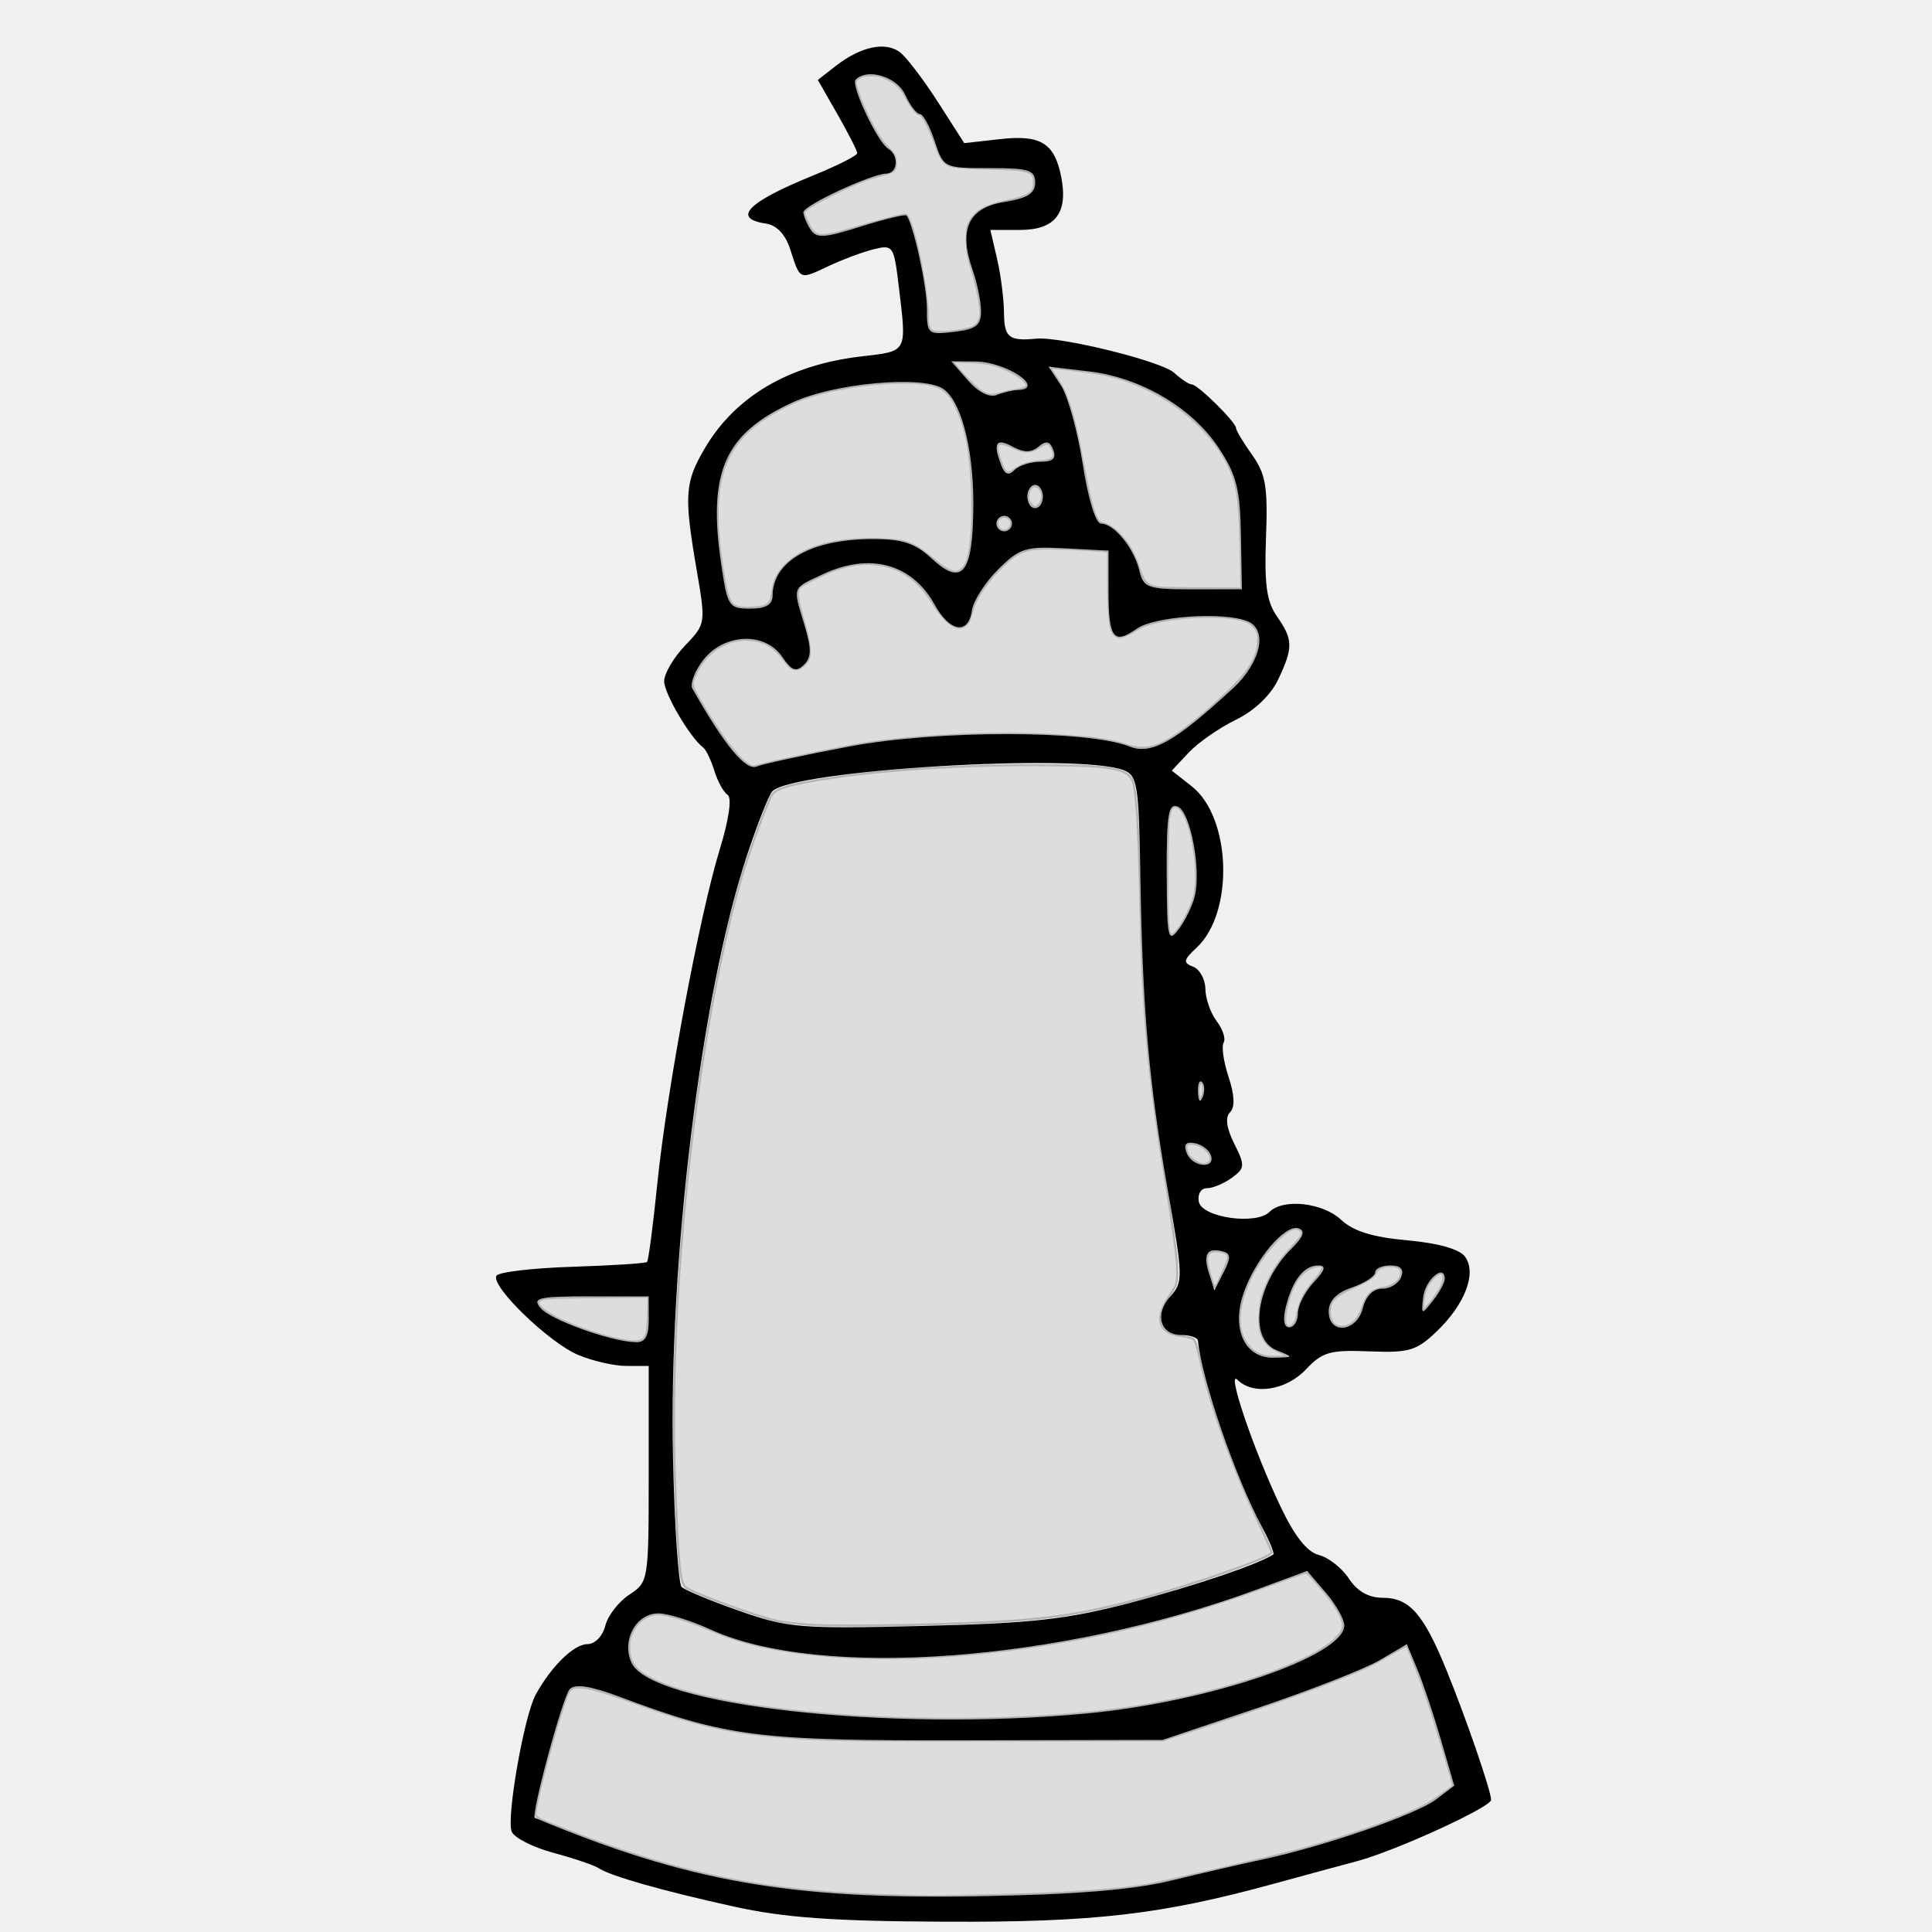
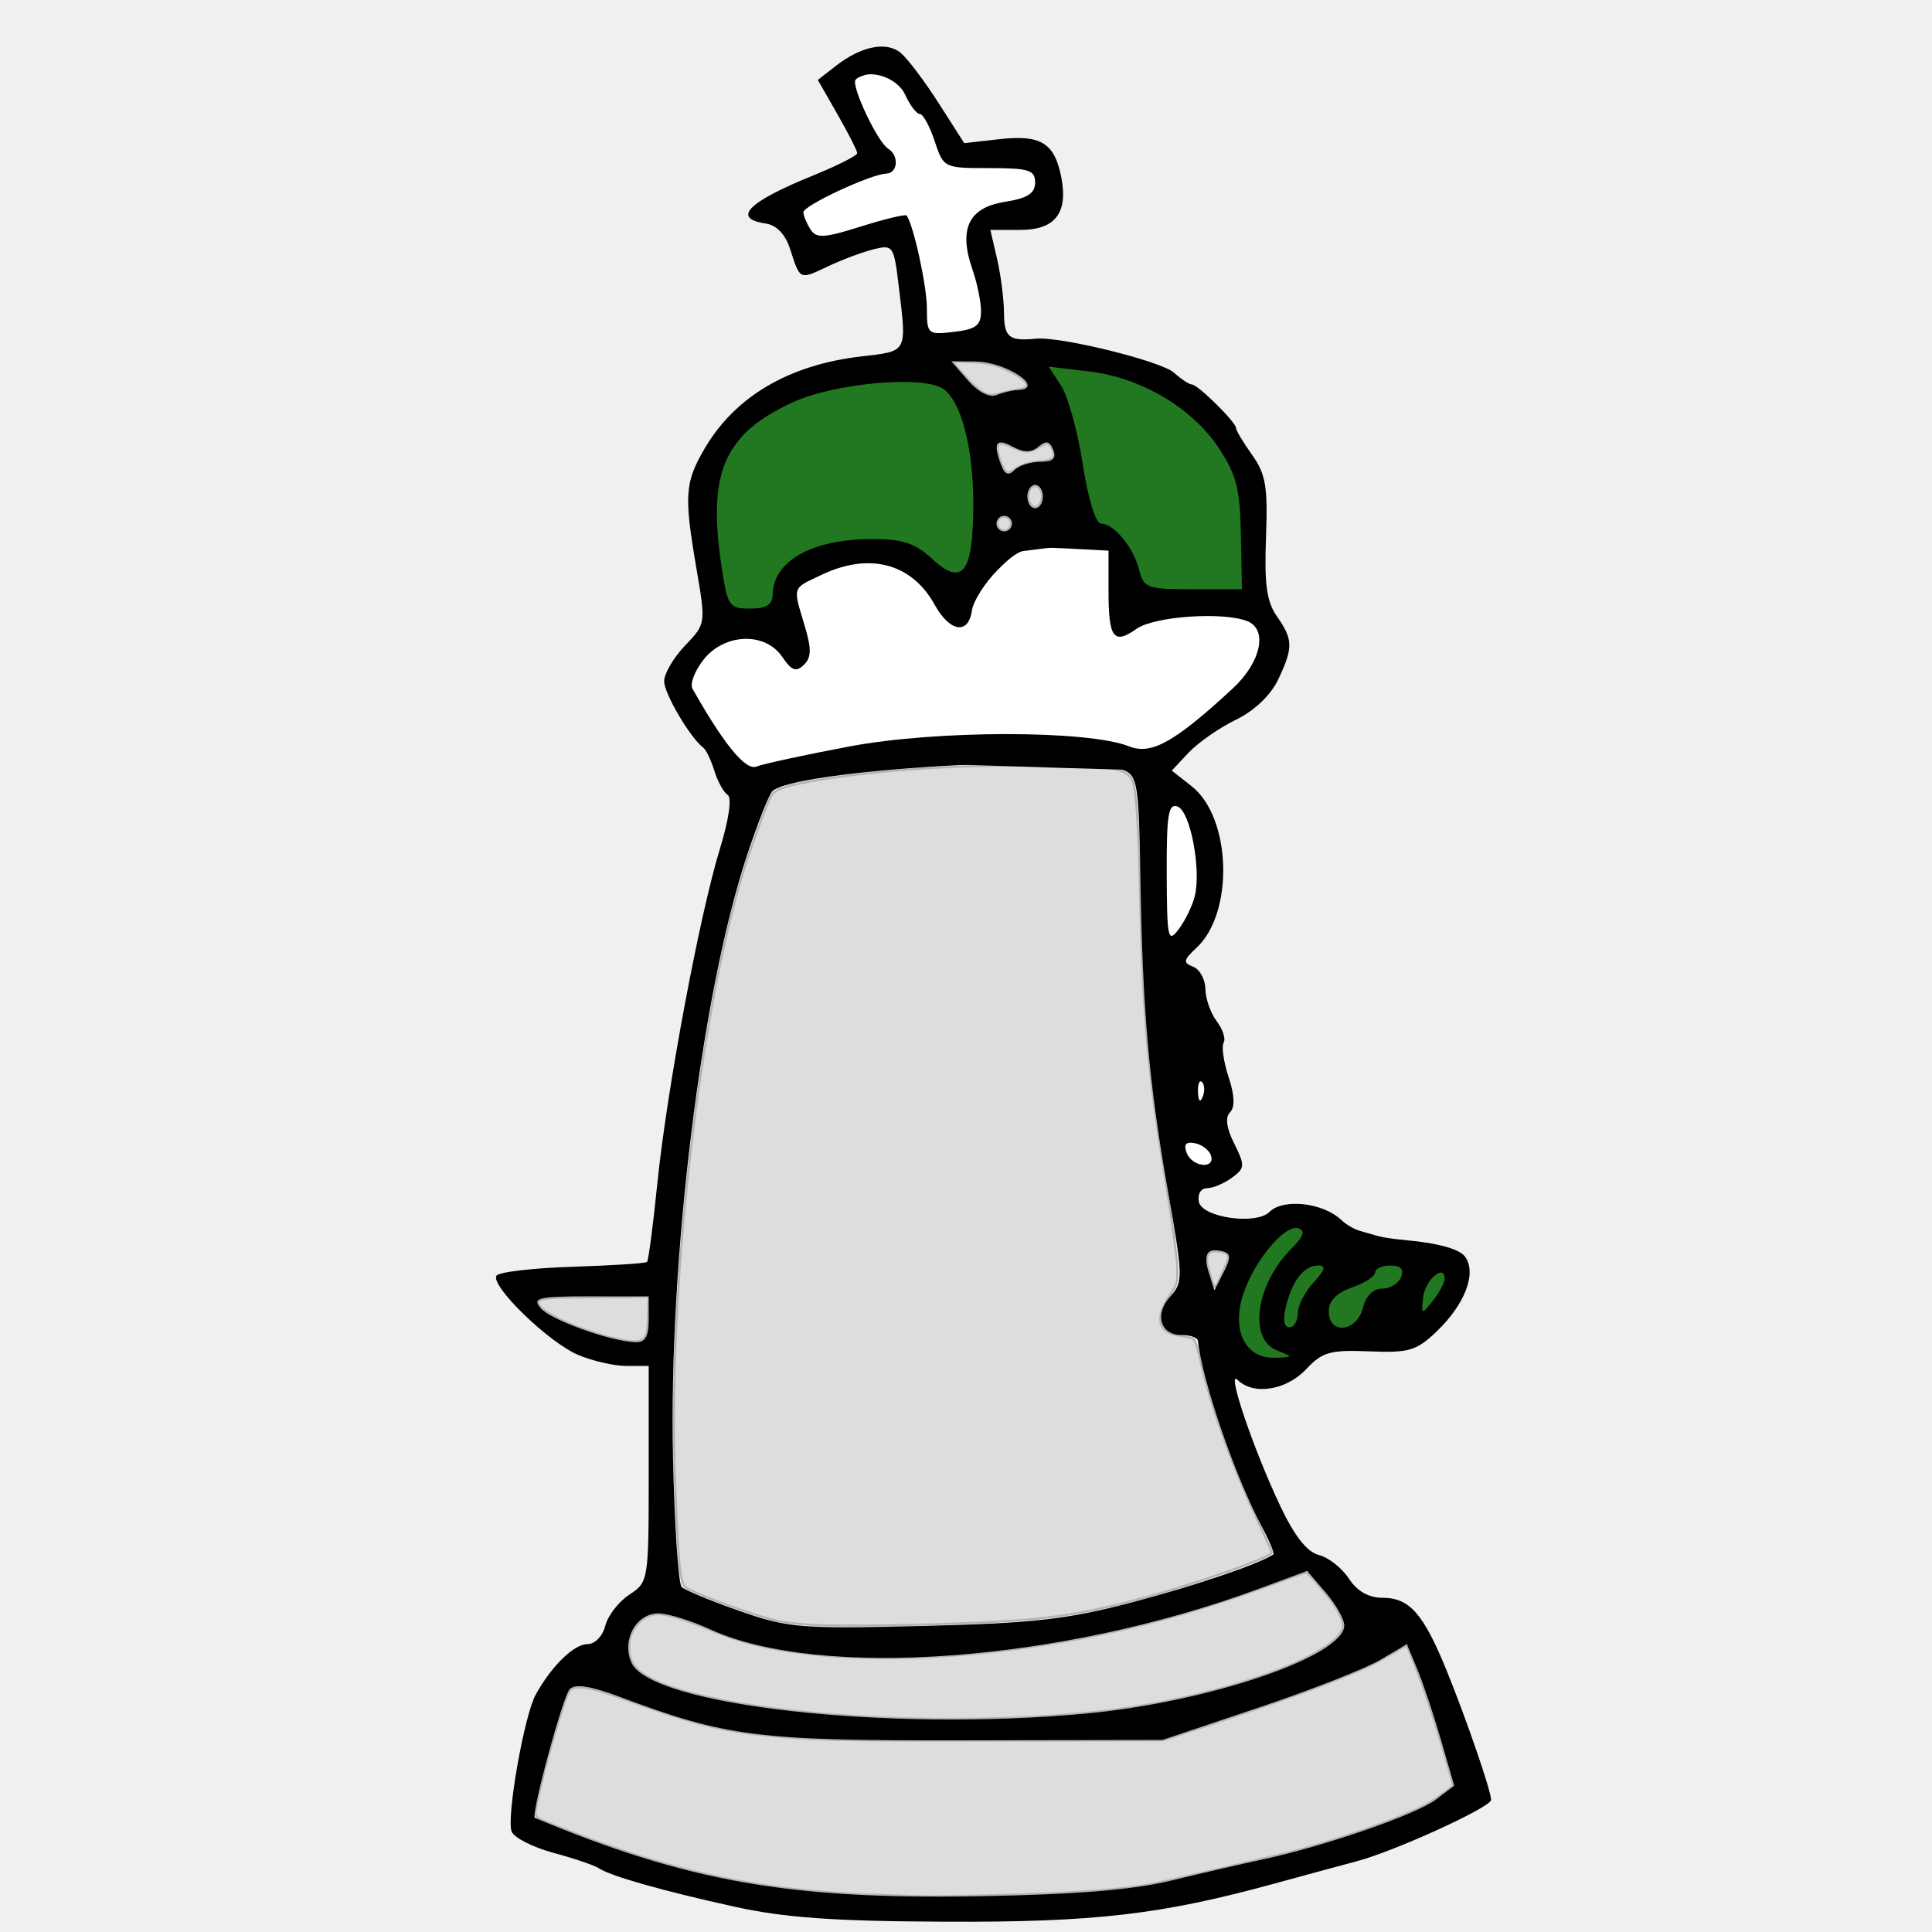
<svg xmlns="http://www.w3.org/2000/svg" id="svg3043" version="1.1" width="250" height="250">
  <defs id="defs3047">
    </defs>
  <path style="fill:#dddddd;fill-opacity:1;stroke:#b3b3b3;stroke-width:0.268;stroke-miterlimit:4;stroke-opacity:1;stroke-dasharray:none" d="m 112.791,9.76 c -0.909,-0.002 -1.174,0.052 -1.594,0.313 -0.312,0.194 -0.5,0.426 -0.5,0.594 0,0.504 0.802,2.677 1.594,4.312 0.95,1.961 1.987,3.562 2.719,4.219 0.705,0.632 0.906,1.067 0.906,1.875 0,0.965 -0.231,1.184 -1.688,1.562 -0.672,0.175 -1.836,0.513 -2.562,0.781 -1.686,0.621 -6.221,2.873 -7.062,3.5 -0.744,0.554 -0.727,0.544 0.031,2.062 0.885,1.772 1.373,1.831 5.594,0.594 3.379,-0.991 6.349,-1.775 6.781,-1.781 0.299,-0.004 0.394,0.093 0.688,0.75 1.008,2.255 2.363,9.514 2.375,12.719 0.004,0.922 0.182,1.38 0.656,1.625 0.566,0.292 4.245,-0.107 5.125,-0.562 0.536,-0.277 0.906,-0.801 1,-1.438 0.131,-0.889 -0.316,-3.286 -1.062,-5.844 -0.655,-2.245 -0.681,-2.439 -0.688,-3.969 -0.006,-1.43 0.03,-1.675 0.312,-2.25 0.719,-1.461 1.892,-2.156 4.719,-2.781 3.142,-0.695 3.656,-1.055 3.656,-2.438 0,-0.703 -0.036,-0.829 -0.344,-1.094 -0.534,-0.46 -1.573,-0.6 -5.469,-0.688 -1.953,-0.044 -3.958,-0.138 -4.438,-0.219 -1.219,-0.206 -1.748,-0.794 -2.375,-2.531 -0.992,-2.749 -1.79,-4.281 -2.219,-4.281 -0.292,0 -1.093,-0.988 -1.625,-2 -0.723,-1.375 -1.226,-1.901 -2.406,-2.5 -0.946,-0.48 -1.127,-0.53 -2.125,-0.531 z m 10.438,37 0.719,0.875 c 1.279,1.5 2.722,2.885 3.344,3.188 0.742,0.361 1.217,0.364 2.312,0.031 0.468,-0.142 1.163,-0.295 1.531,-0.344 1.069,-0.141 1.635,-0.345 1.719,-0.562 0.145,-0.378 -0.8,-1.207 -2.094,-1.844 -1.909,-0.939 -2.91,-1.165 -5.406,-1.25 l -2.125,-0.094 z m 12.656,0.812 c 0,0.023 0.392,0.649 0.875,1.375 1.429,2.147 2.24,4.771 3.406,11.062 0.708,3.82 1.182,5.798 1.688,6.875 0.287,0.612 0.398,0.715 0.875,0.844 0.722,0.194 1.412,0.629 2.094,1.344 1.219,1.279 1.855,2.348 2.531,4.312 0.7,2.031 1.035,2.381 2.5,2.625 0.39,0.065 2.979,0.116 5.75,0.125 l 5.031,0.031 -0.062,-3.312 c -0.111,-7.137 -0.353,-9.639 -1.219,-11.719 -2.594,-6.231 -9.557,-11.419 -17.156,-12.781 -1.216,-0.218 -6.312,-0.851 -6.312,-0.781 z m -19.344,1.938 c -3.211,0.043 -7.267,0.566 -10.594,1.469 -1.844,0.5 -3.125,0.997 -4.906,1.938 -7.618,4.023 -9.422,9.214 -7.437,21.281 0.538,3.273 0.871,4.05 1.906,4.344 0.656,0.186 2.846,0.091 3.438,-0.156 0.639,-0.267 0.832,-0.648 1,-1.875 0.209,-1.525 0.756,-2.54 1.906,-3.625 2.343,-2.21 6.447,-3.288 11.875,-3.125 3.716,0.111 4.45,0.411 7.344,2.844 0.933,0.784 2.071,1.404 2.531,1.406 0.453,0.003 1.022,-0.398 1.281,-0.906 0.733,-1.437 1.01,-4.19 0.906,-8.906 -0.104,-4.73 -0.631,-8.034 -1.75,-10.781 -0.832,-2.044 -1.628,-2.966 -2.969,-3.438 -0.977,-0.344 -2.604,-0.495 -4.531,-0.469 z m 18.906,7.875 c -0.146,0 -0.614,0.255 -1.062,0.531 -1.111,0.685 -1.87,0.668 -3.375,-0.031 -1.298,-0.603 -1.872,-0.607 -1.938,-0.031 -0.052,0.457 0.424,2.085 0.812,2.781 0.35,0.627 0.6,0.66 1.469,0.062 0.824,-0.567 1.749,-0.873 3,-0.969 1.174,-0.09 1.772,-0.285 1.938,-0.594 0.255,-0.476 -0.363,-1.75 -0.844,-1.75 z m -1.656,5.531 c -0.399,0.09 -0.719,0.596 -0.719,1.344 0,0.556 0.072,0.728 0.406,1.062 0.329,0.329 0.438,0.367 0.656,0.25 0.712,-0.381 0.936,-1.639 0.406,-2.312 -0.228,-0.29 -0.51,-0.398 -0.75,-0.344 z m -4.062,3.969 c -0.65,0.129 -0.891,1.015 -0.406,1.5 0.686,0.686 1.762,-0.038 1.438,-0.969 -0.127,-0.365 -0.598,-0.617 -1.031,-0.531 z m 5.312,4.094 c -2.579,0.058 -3.482,0.582 -5.188,2.188 -2.071,1.949 -3.627,4.252 -4.094,6.062 -0.307,1.189 -0.527,1.589 -1.062,1.844 -0.394,0.188 -0.538,0.209 -1.031,0.062 -0.786,-0.233 -1.969,-1.477 -3.062,-3.219 -1.743,-2.777 -3.758,-4.251 -6.531,-4.781 -1.786,-0.342 -3.649,-0.179 -5.781,0.531 -1.352,0.45 -4.43,1.955 -4.781,2.344 -0.441,0.488 -0.323,1.521 0.469,4.25 0.757,2.609 0.963,4.072 0.688,4.906 -0.218,0.661 -1.095,1.438 -1.625,1.438 -0.607,0 -0.793,-0.154 -1.656,-1.281 -1.311,-1.712 -2.507,-2.377 -4.406,-2.531 -2.715,-0.221 -5.442,1.417 -6.781,4.094 -0.795,1.587 -0.769,1.788 0.406,3.781 2.742,4.648 4.996,7.607 6.344,8.312 0.221,0.116 0.456,0.216 0.5,0.219 0.044,0.003 0.754,-0.157 1.594,-0.375 2.194,-0.569 10.245,-2.222 12.844,-2.625 6.346,-0.983 16.042,-1.466 22.938,-1.156 5.823,0.261 8.45,0.576 10.906,1.344 2.325,0.727 3.666,0.482 6.312,-1.219 2.837,-1.823 8.139,-6.626 9.375,-8.469 0.924,-1.377 1.31,-2.355 1.375,-3.594 0.048,-0.92 0.017,-1.116 -0.281,-1.625 -0.196,-0.334 -0.558,-0.697 -0.875,-0.875 -2.497,-1.403 -11.94,-0.85 -14.5,0.844 -0.851,0.563 -1.858,1 -2.25,1 -0.422,0 -0.85,-0.376 -1.062,-0.938 -0.272,-0.719 -0.438,-3.021 -0.438,-6.531 l 0,-3.594 -0.781,-0.094 c -0.424,-0.044 -2.351,-0.161 -4.312,-0.25 -1.326,-0.06 -2.39,-0.082 -3.25,-0.062 z m -1.312,28.031 c -10.41,-0.006 -20.437,0.696 -27.719,1.906 -3.999,0.664 -5.617,1.162 -6.125,1.938 -0.605,0.923 -3.075,7.713 -4.094,11.25 -5.659,19.645 -9.382,53.932 -8.438,77.625 0.44,11.042 0.654,13.169 1.406,13.688 1.23,0.847 8.746,3.599 11.75,4.312 0.663,0.158 2.535,0.386 4.156,0.5 3.364,0.237 13.892,0.111 22.375,-0.281 8.755,-0.405 13.303,-1.118 21.156,-3.25 7.027,-1.908 16.375,-5.22 16.375,-5.812 0,-0.107 -0.906,-2.117 -2,-4.469 -3.279,-7.05 -6.209,-15.326 -7.344,-20.781 -0.267,-1.285 -0.608,-2.279 -0.844,-2.406 -0.221,-0.119 -1,-0.282 -1.719,-0.375 -2.809,-0.363 -3.321,-2.309 -1.344,-5.188 1.007,-1.466 1.046,-1.532 1,-3.781 -0.026,-1.262 -0.662,-5.967 -1.406,-10.469 -2.339,-14.156 -3.065,-22.218 -3.375,-37.25 -0.189,-9.163 -0.523,-14.109 -1,-15.156 -0.75,-1.646 -2.973,-1.995 -12.812,-2 z m 18.344,5.344 c -0.289,-0.001 -0.523,0.26 -0.656,0.75 -0.258,0.951 -0.297,1.7 -0.344,6.844 -0.048,5.315 0.021,7.873 0.25,8.688 0.136,0.483 0.367,0.479 0.844,-0.062 0.79,-0.898 1.774,-2.76 2.25,-4.25 0.955,-2.99 -0.147,-10.187 -1.781,-11.688 -0.204,-0.187 -0.389,-0.281 -0.562,-0.281 z m 3.281,35.656 c -0.046,0.033 -0.08,0.144 -0.156,0.375 -0.102,0.308 -0.15,0.775 -0.094,1.188 0.106,0.767 0.26,0.818 0.469,0.219 0.201,-0.578 0.189,-1.355 -0.031,-1.656 -0.085,-0.116 -0.141,-0.158 -0.188,-0.125 z m -1.281,7.969 c -0.211,0.011 -0.399,0.065 -0.5,0.188 -0.177,0.213 0.015,1.065 0.312,1.438 0.256,0.32 1.077,0.896 1.375,0.969 1.285,0.312 1.859,-0.584 1,-1.562 -0.557,-0.634 -1.555,-1.065 -2.188,-1.031 z m 13.562,11 c -1.247,0 -4.17,3.178 -5.656,6.125 -1.308,2.593 -1.852,5.172 -1.438,6.969 0.352,1.527 1.327,2.744 2.562,3.219 0.556,0.214 1.038,0.276 2.094,0.281 1.305,0.007 1.73,-0.106 1.062,-0.312 -0.166,-0.051 -0.687,-0.304 -1.156,-0.531 -1.019,-0.494 -1.652,-1.254 -1.969,-2.344 -0.325,-1.118 -0.19,-3.491 0.281,-4.906 0.736,-2.206 1.796,-4 3.5,-5.844 1.247,-1.35 1.531,-1.696 1.531,-2.062 0,-0.336 -0.357,-0.594 -0.812,-0.594 z m -10.312,2.938 c -1.26,0 -1.408,0.833 -0.656,3.281 0.242,0.787 0.481,1.406 0.531,1.406 0.156,0 1.721,-3.448 1.719,-3.781 -0.001,-0.172 -0.038,-0.381 -0.094,-0.469 -0.162,-0.254 -0.808,-0.438 -1.5,-0.438 z m 13.25,1.906 c -0.126,0.017 -0.271,0.057 -0.438,0.094 -0.89,0.199 -1.822,0.949 -2.469,2.031 -0.939,1.572 -1.652,4.717 -1.25,5.469 0.357,0.667 1.157,0.069 1.375,-1.031 0.399,-2.01 0.828,-2.93 2.25,-4.656 1.042,-1.264 1.334,-1.835 0.844,-1.906 -0.082,-0.012 -0.187,-0.017 -0.312,0 z m 9.312,0 c -0.863,0.007 -1.75,0.378 -1.875,0.875 -0.123,0.49 -0.982,1.056 -2.875,1.906 -2.432,1.092 -3.062,1.745 -3.062,3.156 0,0.764 0.316,1.487 0.781,1.75 0.219,0.124 0.575,0.187 0.969,0.156 1.12,-0.087 1.982,-0.998 2.531,-2.656 0.31,-0.934 0.757,-1.594 1.281,-1.938 0.18,-0.118 0.753,-0.306 1.281,-0.406 1.558,-0.297 2.472,-1.089 2.375,-2.094 -0.035,-0.366 -0.135,-0.473 -0.594,-0.625 -0.254,-0.084 -0.525,-0.127 -0.812,-0.125 z m 6.5,0.938 c -0.599,0.113 -1.573,1.2 -1.938,2.25 -0.115,0.332 -0.236,1.072 -0.281,1.625 l -0.094,1 0.375,-0.344 c 0.529,-0.485 1.6,-1.985 2,-2.781 0.38,-0.756 0.458,-1.603 0.156,-1.719 -0.068,-0.026 -0.133,-0.047 -0.219,-0.031 z m -102.469,3.031 -6.531,0.062 c -6.94,0.057 -7.577,0.112 -7.688,0.688 -0.222,1.154 5.814,3.867 10.781,4.844 1.465,0.288 2.358,0.242 2.719,-0.094 0.5,-0.466 0.587,-0.896 0.656,-3.25 l 0.062,-2.25 z m 85.125,35.688 c -0.093,0 -1.486,0.466 -3.094,1.062 -11.187,4.147 -20.241,6.614 -30.406,8.25 -13.953,2.245 -26.693,2.364 -36.375,0.375 -2.689,-0.552 -4.657,-1.163 -7.344,-2.281 -2.49,-1.036 -4.644,-1.742 -5.906,-1.938 -0.782,-0.121 -1.065,-0.109 -1.656,0.062 -0.998,0.29 -1.868,1.065 -2.406,2.188 -0.368,0.768 -0.43,1.049 -0.438,1.969 -0.016,1.936 0.764,2.993 3.094,4.156 5.315,2.653 18.519,4.669 33,5.031 10.982,0.275 21.744,-0.285 29.5,-1.531 14.223,-2.284 26.776,-7.223 26.781,-10.531 8.1e-4,-0.578 -0.677,-1.993 -1.5,-3.094 -1.034,-1.382 -3.077,-3.719 -3.25,-3.719 z m 12.906,9.5 c -0.071,0 -0.843,0.421 -1.719,0.938 -2.109,1.244 -3.258,1.82 -5.844,2.875 -4.373,1.784 -9.841,3.744 -18.781,6.719 l -5.156,1.688 -20.719,0.031 c -18,0.011 -21.261,-0.019 -24.812,-0.219 -9.731,-0.547 -13.657,-1.357 -23.25,-4.812 -3.858,-1.39 -5.531,-1.85 -6.688,-1.844 -0.899,0.005 -1.129,0.115 -1.438,0.719 -0.755,1.479 -3.356,10.649 -4.062,14.344 -0.36,1.879 -0.635,1.603 2.875,3 15.353,6.112 26.851,8.458 43.281,8.844 2.248,0.053 4.351,0.113 4.656,0.125 0.305,0.012 3.441,-0.051 6.969,-0.125 10.292,-0.216 16.858,-0.639 21.406,-1.406 1.728,-0.292 17.594,-3.98 19.906,-4.625 6.892,-1.924 13.878,-4.471 16.438,-6 0.612,-0.366 2.333,-1.584 3,-2.125 0.079,-0.064 -0.112,-0.701 -1.219,-4.469 -1.346,-4.582 -2.69,-8.613 -3.625,-10.906 -0.451,-1.106 -0.862,-2.172 -0.938,-2.375 -0.075,-0.203 -0.21,-0.375 -0.281,-0.375 z" id="path3057" />
+   <path style="fill:#ffffff;stroke:#000000;stroke-width:1px;stroke-linecap:butt;stroke-linejoin:miter;stroke-opacity:1" d="m 100.251,80.483 c -0.379,0 -7.959,0.663 -7.959,0.663 l -5.022,7.486 9.191,13.455 14.877,-4.074 c 0,0 38.376,1.327 38.755,1.137 0.379,-0.19 14.213,-12.034 14.213,-12.034 l -1.232,-8.623 c 0,0 -16.487,-0.19 -16.772,-0.758 -0.284,-0.569 -2.653,-8.338 -2.653,-8.338 l -15.161,1.895 -5.022,6.822 c 0,0 -8.054,-6.822 -8.433,-6.822 -0.379,0 -13.266,3.411 -13.266,3.411" id="path3674" />
+   <path style="fill:#ffffff;stroke:#000000;stroke-width:1px;stroke-linecap:butt;stroke-linejoin:miter;stroke-opacity:1" d="m 101.957,26.283 c 0,0 2.653,6.633 3.032,6.633 0.379,0 11.844,-2.937 11.844,-2.937 0,0 1.137,14.877 1.706,14.971 0.569,0.095 9.76,-0.284 9.949,-0.853 0.19,-0.569 -1.327,-15.256 -1.327,-15.256 0,0 8.623,-2.748 8.812,-3.222 0.19,-0.474 -1.327,-4.359 -1.327,-4.359 l -10.992,-1.232 -8.433,-12.129 -6.728,2.558 4.833,10.707" id="path3676" />
+   <path style="fill:#ffffff;stroke:#000000;stroke-width:1px;stroke-linecap:butt;stroke-linejoin:miter;stroke-opacity:1" d="m 151.324,101.613 5.401,6.917 -1.8,12.981 -3.032,2.653 4.738,15.445 1.516,11.086 -4.359,2.558 -1.99,-4.738 -2.843,-32.406" id="path3678" />
+   <path style="fill:#217821;stroke:#000000;stroke-width:1px;stroke-linecap:butt;stroke-linejoin:miter;stroke-opacity:1;fill-opacity:1" d="m 164.874,158.466 c -0.379,0.095 -7.012,10.518 -7.012,10.518 0,0 3.411,7.58 3.506,7.959 0.095,0.379 5.875,0.095 5.875,0.095 0,0 3.127,-2.937 3.885,-3.222 0.758,-0.284 13.74,-1.706 13.834,-2.085 0.095,-0.379 4.169,-8.338 3.79,-8.338 -0.379,0 -19.046,-5.401 -19.046,-5.401" id="path3680" />
+   <path style="fill:#217821;stroke:#000000;stroke-width:1px;stroke-linecap:butt;stroke-linejoin:miter;stroke-opacity:1;fill-opacity:1" d="m 119.532,46.314 c 0.67,0.536 6.298,5.092 6.298,5.896 0,0.804 1.608,18.895 1.608,18.895 0,0 -2.948,6.03 -3.484,5.896 -0.536,-0.134 -7.906,-4.958 -7.906,-4.958 l -11.658,0.804 -3.618,4.556 -0.402,2.948 c 0,0 -8.308,1.206 -8.308,0.536 0,-0.67 -2.01,-17.019 -1.742,-17.689 0.268,-0.67 9.246,-12.194 9.246,-12.194" id="path4194" />
+   <path style="fill:#217821;stroke:#000000;stroke-width:1px;stroke-linecap:butt;stroke-linejoin:miter;stroke-opacity:1;fill-opacity:1" d="m 132.798,46.582 c 0,0 4.824,7.638 4.824,8.174 0,0.536 2.948,14.74 2.948,14.74 l 4.556,1.608 c 0,0 1.206,7.638 1.742,7.638 0.536,0 15.544,-0.536 15.544,-0.536 l -0.804,-15.947 -5.226,-9.112 -11.524,-5.762 -9.38,-1.608" id="path4196" />
  <path style="fill:#000000" d="m 94.942,246.705 c -9.311,-2.058 -15.947,-3.945 -17.5,-4.978 -0.55,-0.366 -3.178,-1.254 -5.841,-1.975 -2.663,-0.721 -5.09,-1.958 -5.393,-2.75 -0.698,-1.818 1.623,-15.02 3.115,-17.723 2.037,-3.69 4.944,-6.527 6.685,-6.527 0.974,0 1.975,-1.029 2.314,-2.377 0.328,-1.308 1.727,-3.118 3.108,-4.023 2.484,-1.628 2.512,-1.8 2.512,-15.623 l 0,-13.977 -2.878,0 c -1.583,0 -4.395,-0.641 -6.25,-1.425 -3.816,-1.612 -11.379,-8.947 -10.572,-10.253 0.292,-0.472 4.722,-0.991 9.845,-1.154 5.123,-0.163 9.462,-0.444 9.643,-0.624 0.181,-0.181 0.78,-4.765 1.332,-10.187 1.23,-12.089 5.444,-34.622 8.088,-43.248 1.17,-3.817 1.577,-6.635 1.01,-7 -0.522,-0.336 -1.295,-1.735 -1.718,-3.11 -0.423,-1.375 -1.068,-2.725 -1.433,-3 -1.7,-1.281 -5.067,-6.996 -5.067,-8.6 0,-0.985 1.215,-3.06 2.701,-4.61 2.687,-2.805 2.695,-2.855 1.5,-9.823 -1.646,-9.601 -1.536,-11.28 1.028,-15.66 3.953,-6.75 10.873,-10.832 20.231,-11.931 6.121,-0.719 5.942,-0.382 4.883,-9.197 -0.616,-5.126 -0.734,-5.298 -3.241,-4.673 -1.431,0.357 -4.081,1.348 -5.888,2.202 -3.733,1.765 -3.61,1.82 -4.906,-2.208 -0.618,-1.919 -1.747,-3.115 -3.137,-3.32 -4.457,-0.656 -2.385,-2.773 6.078,-6.212 3.163,-1.285 5.745,-2.591 5.738,-2.902 -0.007,-0.311 -1.157,-2.57 -2.557,-5.019 l -2.545,-4.453 2.307,-1.8 c 3.298,-2.574 6.572,-3.234 8.422,-1.699 0.874,0.725 3.08,3.649 4.902,6.498 l 3.314,5.18 4.577,-0.516 c 5.314,-0.599 7.091,0.483 7.964,4.847 0.939,4.695 -0.752,6.896 -5.301,6.896 l -3.86,0 0.871,3.75 c 0.479,2.062 0.882,5.213 0.895,7 0.023,3.163 0.644,3.661 4.143,3.324 3.176,-0.306 16.202,2.906 17.855,4.402 0.926,0.838 1.965,1.524 2.309,1.524 0.771,0 5.717,4.881 5.717,5.641 0,0.303 0.939,1.868 2.086,3.479 1.763,2.476 2.04,4.13 1.792,10.688 -0.229,6.046 0.083,8.297 1.414,10.198 2.106,3.006 2.124,4.055 0.141,8.21 -0.958,2.007 -3.08,4.019 -5.457,5.174 -2.14,1.04 -4.88,2.944 -6.091,4.232 l -2.2,2.342 2.577,2.027 c 5.136,4.04 5.512,16.348 0.637,20.888 -1.72,1.602 -1.784,1.951 -0.451,2.462 0.854,0.328 1.567,1.622 1.584,2.877 0.018,1.255 0.678,3.135 1.468,4.179 0.79,1.044 1.194,2.29 0.897,2.77 -0.296,0.48 -0.009,2.48 0.64,4.445 0.778,2.358 0.842,3.909 0.189,4.563 -0.654,0.654 -0.469,2.034 0.542,4.062 1.417,2.841 1.394,3.172 -0.309,4.418 -1.013,0.74 -2.463,1.346 -3.223,1.346 -0.776,0 -1.237,0.767 -1.051,1.75 0.388,2.047 7.407,3.058 9.147,1.318 1.77,-1.77 6.891,-1.207 9.26,1.018 1.572,1.477 4.074,2.254 8.564,2.659 4.006,0.362 6.76,1.139 7.473,2.109 1.549,2.107 0.017,6.152 -3.666,9.68 -2.613,2.503 -3.578,2.789 -8.719,2.579 -5.073,-0.207 -6.076,0.078 -8.187,2.325 -2.564,2.729 -6.829,3.389 -8.849,1.37 -1.528,-1.528 2.028,8.974 5.55,16.392 1.819,3.831 3.446,5.885 4.961,6.266 1.24,0.311 2.987,1.684 3.883,3.05 1.075,1.641 2.554,2.484 4.358,2.484 3.494,0 5.303,2.063 8.327,9.5 2.545,6.259 5.726,15.525 5.718,16.656 -0.007,0.943 -12.397,6.607 -17.329,7.921 -2.297,0.612 -7.101,1.916 -10.676,2.898 -14.65,4.022 -23.324,5.027 -42.632,4.941 -14.534,-0.065 -20.821,-0.516 -27.368,-1.963 z m 56.5,-3.335 c 3.85,-0.934 9.25,-2.182 12,-2.773 8.018,-1.722 19.801,-5.8 22.367,-7.74 l 2.367,-1.79 -1.713,-5.908 c -0.942,-3.249 -2.321,-7.369 -3.065,-9.155 l -1.352,-3.247 -3.469,2.047 c -1.908,1.126 -9.019,3.913 -15.802,6.193 l -12.334,4.147 -25.5,0.054 c -27.005,0.057 -30.85,-0.428 -44.843,-5.661 -3.648,-1.364 -5.668,-1.673 -6.368,-0.974 -0.893,0.893 -5.095,16.428 -4.51,16.672 19.729,8.229 32.847,10.554 57.221,10.139 12.605,-0.214 20.098,-0.815 25,-2.005 z m -10.924,-21.638 c 15.98,-1.493 33.424,-7.447 33.424,-11.409 0,-0.802 -1.08,-2.715 -2.401,-4.25 l -2.401,-2.791 -6.349,2.346 c -25.462,9.408 -56.684,11.712 -70.849,5.228 -2.475,-1.133 -5.497,-2.07 -6.715,-2.082 -2.902,-0.029 -4.833,3.48 -3.512,6.38 2.523,5.537 33.207,8.969 58.803,6.578 z m 5.924,-14.378 c 8.089,-2.123 16.347,-4.92 18.324,-6.205 0.178,-0.116 -0.48,-1.715 -1.463,-3.553 -3.475,-6.501 -7.784,-19.03 -8.286,-24.093 -0.041,-0.412 -0.988,-0.75 -2.106,-0.75 -2.793,0 -3.576,-2.672 -1.466,-5.003 1.662,-1.836 1.646,-2.491 -0.329,-13.713 -2.46,-13.979 -3.272,-23.273 -3.554,-40.699 -0.191,-11.783 -0.381,-12.982 -2.165,-13.68 -5.764,-2.254 -42.841,-0.013 -45.468,2.748 -0.443,0.465 -1.923,4.221 -3.289,8.346 -5.894,17.794 -10.125,52.261 -9.555,77.839 0.196,8.797 0.699,16.337 1.117,16.755 0.418,0.418 3.793,1.82 7.5,3.114 6.292,2.197 7.867,2.326 23.739,1.936 14.248,-0.35 18.619,-0.843 27,-3.043 z m 18.75,-32.633 c -3.681,-1.48 -2.656,-8.563 1.898,-13.116 1.592,-1.592 1.856,-2.351 0.926,-2.661 -1.732,-0.577 -5.704,4.16 -7.143,8.52 -1.53,4.636 0.255,8.317 3.989,8.225 2.539,-0.062 2.544,-0.078 0.331,-0.968 z m -81.25,-3.969 0,-3 -7.622,0 c -6.678,0 -7.468,0.187 -6.372,1.507 1.253,1.51 8.956,4.292 12.244,4.423 1.293,0.051 1.75,-0.713 1.75,-2.93 z m 84,-0.811 c 0,-0.996 0.918,-2.796 2.039,-4 1.486,-1.595 1.655,-2.189 0.622,-2.189 -1.855,0 -3.337,1.859 -4.189,5.256 -0.441,1.756 -0.29,2.744 0.42,2.744 0.61,0 1.108,-0.815 1.108,-1.811 z m 8.411,-0.689 c 0.39,-1.554 1.337,-2.5 2.501,-2.5 1.031,0 2.133,-0.675 2.45,-1.5 0.392,-1.02 -0.054,-1.5 -1.393,-1.5 -1.083,0 -1.969,0.406 -1.969,0.902 0,0.496 -1.35,1.373 -3,1.948 -2.019,0.704 -3,1.717 -3,3.098 0,3.055 3.624,2.687 4.411,-0.448 z m 10.589,-3.774 c 0,-2.016 -2.522,0.118 -2.779,2.353 -0.271,2.345 -0.231,2.36 1.25,0.481 0.841,-1.068 1.529,-2.343 1.529,-2.833 z m -28.782,-3.564 c -1.982,-0.488 -2.498,0.381 -1.707,2.874 l 0.694,2.186 1.194,-2.361 c 0.964,-1.906 0.929,-2.426 -0.181,-2.699 z m -1.468,-12.412 c -0.229,-0.688 -1.165,-1.395 -2.08,-1.573 -1.16,-0.225 -1.481,0.153 -1.06,1.25 0.709,1.849 3.752,2.161 3.14,0.323 z m -1.146,-9.479 c -0.332,-0.332 -0.569,0.258 -0.525,1.312 0.048,1.165 0.285,1.402 0.604,0.604 0.289,-0.722 0.253,-1.584 -0.079,-1.917 z m -0.949,-24.034 c 0.865,-3.446 -0.565,-10.989 -2.203,-11.617 -1.206,-0.463 -1.447,1.005 -1.42,8.661 0.029,8.445 0.159,9.051 1.543,7.219 0.831,-1.1 1.767,-3.018 2.08,-4.263 z M 109.942,96.586 c 11.276,-2.123 30.82,-2.127 36.163,-0.006 2.881,1.143 5.897,-0.542 13.413,-7.494 3.679,-3.402 4.58,-7.675 1.842,-8.726 -3.182,-1.221 -11.972,-0.608 -14.26,0.995 -3.016,2.113 -3.658,1.246 -3.658,-4.94 l 0,-5.162 -5.627,-0.296 c -5.131,-0.27 -5.896,-0.027 -8.682,2.758 -1.68,1.68 -3.198,4.063 -3.373,5.296 -0.449,3.162 -2.857,2.783 -4.814,-0.758 -2.963,-5.361 -8.429,-6.816 -14.603,-3.886 -3.896,1.849 -3.761,1.452 -2.233,6.552 0.918,3.064 0.897,4.159 -0.095,5.116 -1,0.964 -1.582,0.749 -2.79,-1.032 -2.215,-3.265 -7.489,-3.074 -10.196,0.368 -1.132,1.44 -1.771,3.127 -1.42,3.75 4.071,7.213 6.881,10.633 8.274,10.072 0.858,-0.346 6.285,-1.518 12.06,-2.606 z m -9.968,-19.584 c 0.081,-4.448 5.097,-7.25 12.982,-7.25 3.823,0 5.469,0.543 7.582,2.501 4.043,3.747 5.405,1.943 5.405,-7.155 0,-7.283 -1.639,-13.386 -3.983,-14.835 -2.759,-1.705 -13.991,-0.668 -19.354,1.787 -8.854,4.054 -11.043,8.996 -9.28,20.953 0.807,5.475 0.986,5.75 3.733,5.75 2.069,0 2.894,-0.495 2.917,-1.75 z m 60.598,-7.825 c -0.108,-5.901 -0.582,-7.758 -2.857,-11.195 -3.451,-5.213 -10.072,-9.123 -16.794,-9.919 l -5.226,-0.619 1.606,2.45 c 0.883,1.348 2.145,5.917 2.803,10.154 0.702,4.514 1.68,7.704 2.363,7.704 1.674,0 4.217,3.086 4.943,6 0.583,2.338 1.034,2.5 6.957,2.5 l 6.334,0 -0.129,-7.075 z m -29.629,-1.425 c 0,-0.55 -0.45,-1 -1,-1 -0.55,0 -1,0.45 -1,1 0,0.55 0.45,1 1,1 0.55,0 1,-0.45 1,-1 z m 4,-3.5 c 0,-0.825 -0.45,-1.5 -1,-1.5 -0.55,0 -1,0.675 -1,1.5 0,0.825 0.45,1.5 1,1.5 0.55,0 1,-0.675 1,-1.5 z m -0.331,-4.5 c 1.623,0 2.102,-0.434 1.683,-1.526 -0.437,-1.139 -0.92,-1.248 -1.905,-0.431 -0.956,0.794 -1.887,0.791 -3.383,-0.01 -2.146,-1.148 -2.548,-0.459 -1.431,2.451 0.448,1.169 0.944,1.338 1.7,0.582 0.587,-0.587 2.088,-1.067 3.336,-1.067 z m -2.919,-9.286 c 3.709,-0.141 -1.449,-3.643 -5.424,-3.682 l -3.174,-0.032 2.174,2.487 c 1.305,1.493 2.774,2.245 3.674,1.881 0.825,-0.334 2.062,-0.628 2.75,-0.654 z m -4.75,-10.174 c 0,-1.233 -0.497,-3.666 -1.104,-5.408 -1.824,-5.231 -0.515,-8.009 4.121,-8.75 2.999,-0.48 3.983,-1.099 3.983,-2.509 0,-1.619 -0.801,-1.872 -5.922,-1.872 -5.882,0 -5.93,-0.024 -7.078,-3.5 -0.635,-1.925 -1.498,-3.5 -1.917,-3.5 -0.419,0 -1.275,-1.125 -1.901,-2.5 -1.057,-2.321 -4.868,-3.481 -6.4,-1.949 -0.675,0.675 2.811,8.079 4.21,8.944 1.425,0.881 1.253,3.163 -0.243,3.215 -2.012,0.07 -10.751,4.144 -10.735,5.004 0.008,0.432 0.418,1.422 0.911,2.2 0.764,1.207 1.726,1.154 6.541,-0.361 3.105,-0.977 5.764,-1.613 5.909,-1.415 0.896,1.226 2.624,9.144 2.624,12.026 0,3.335 0.1,3.421 3.5,3.025 2.837,-0.331 3.5,-0.833 3.5,-2.65 z" id="path3055" />
</svg>
